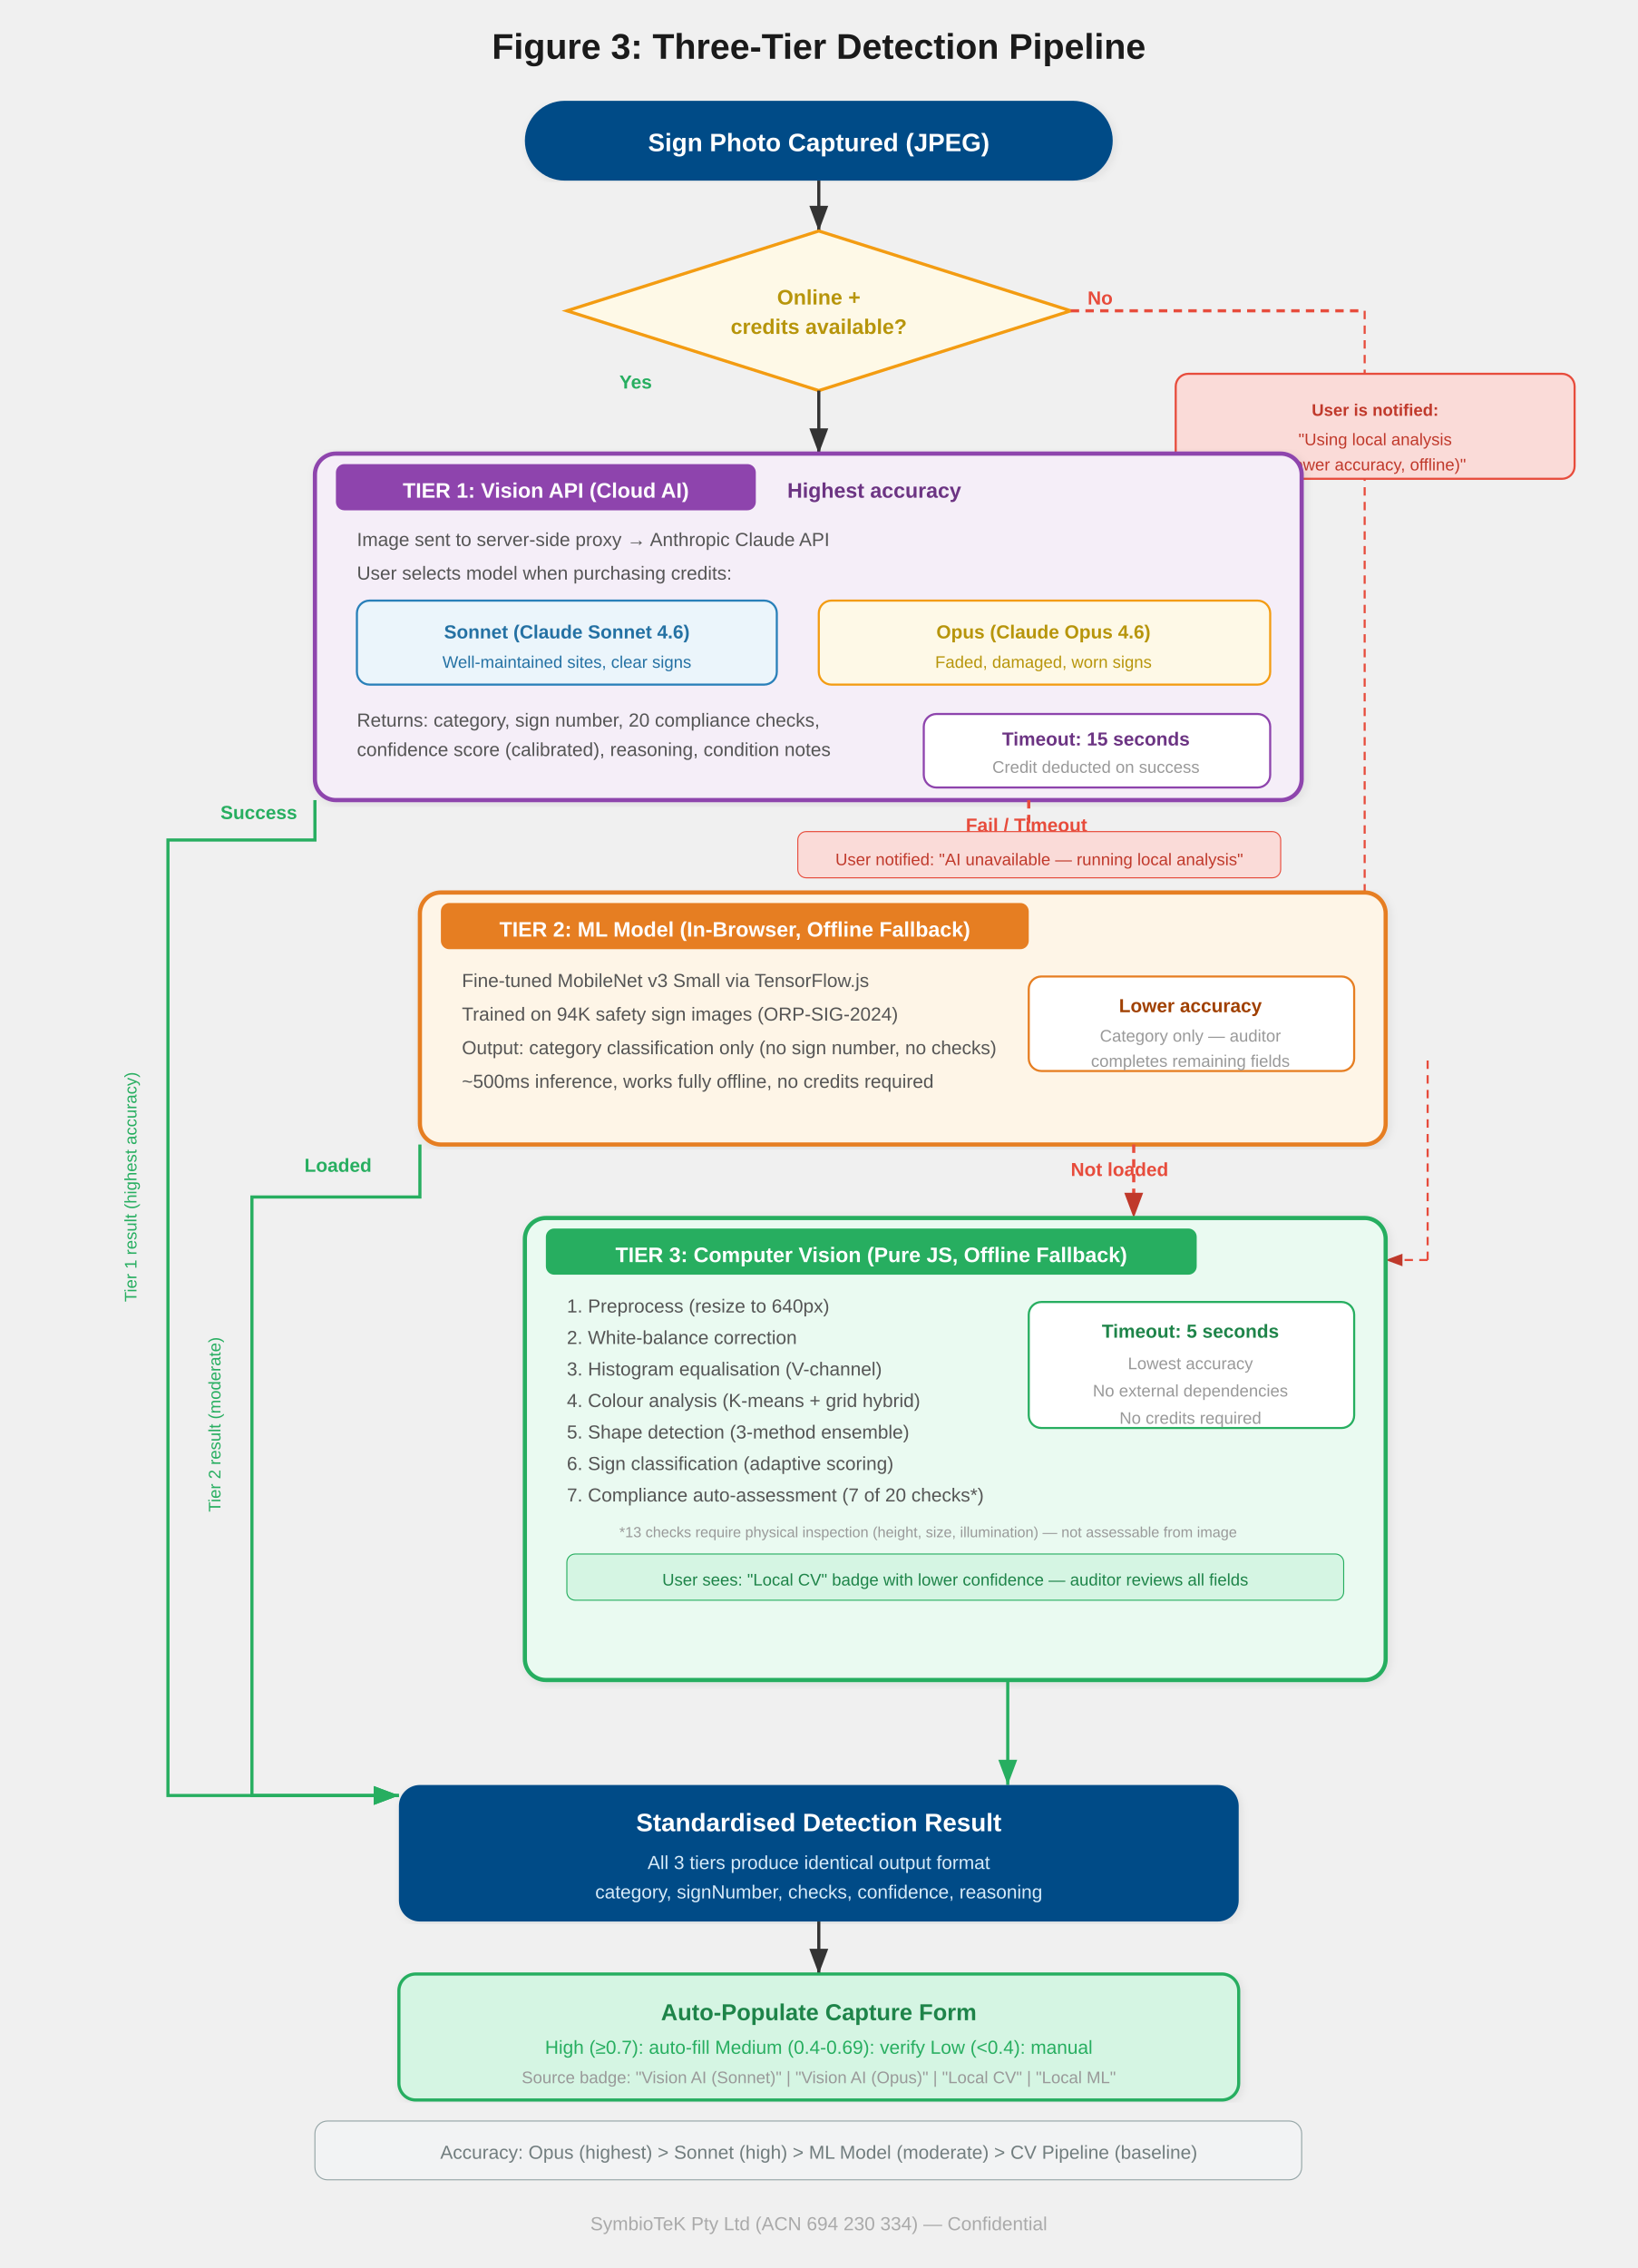
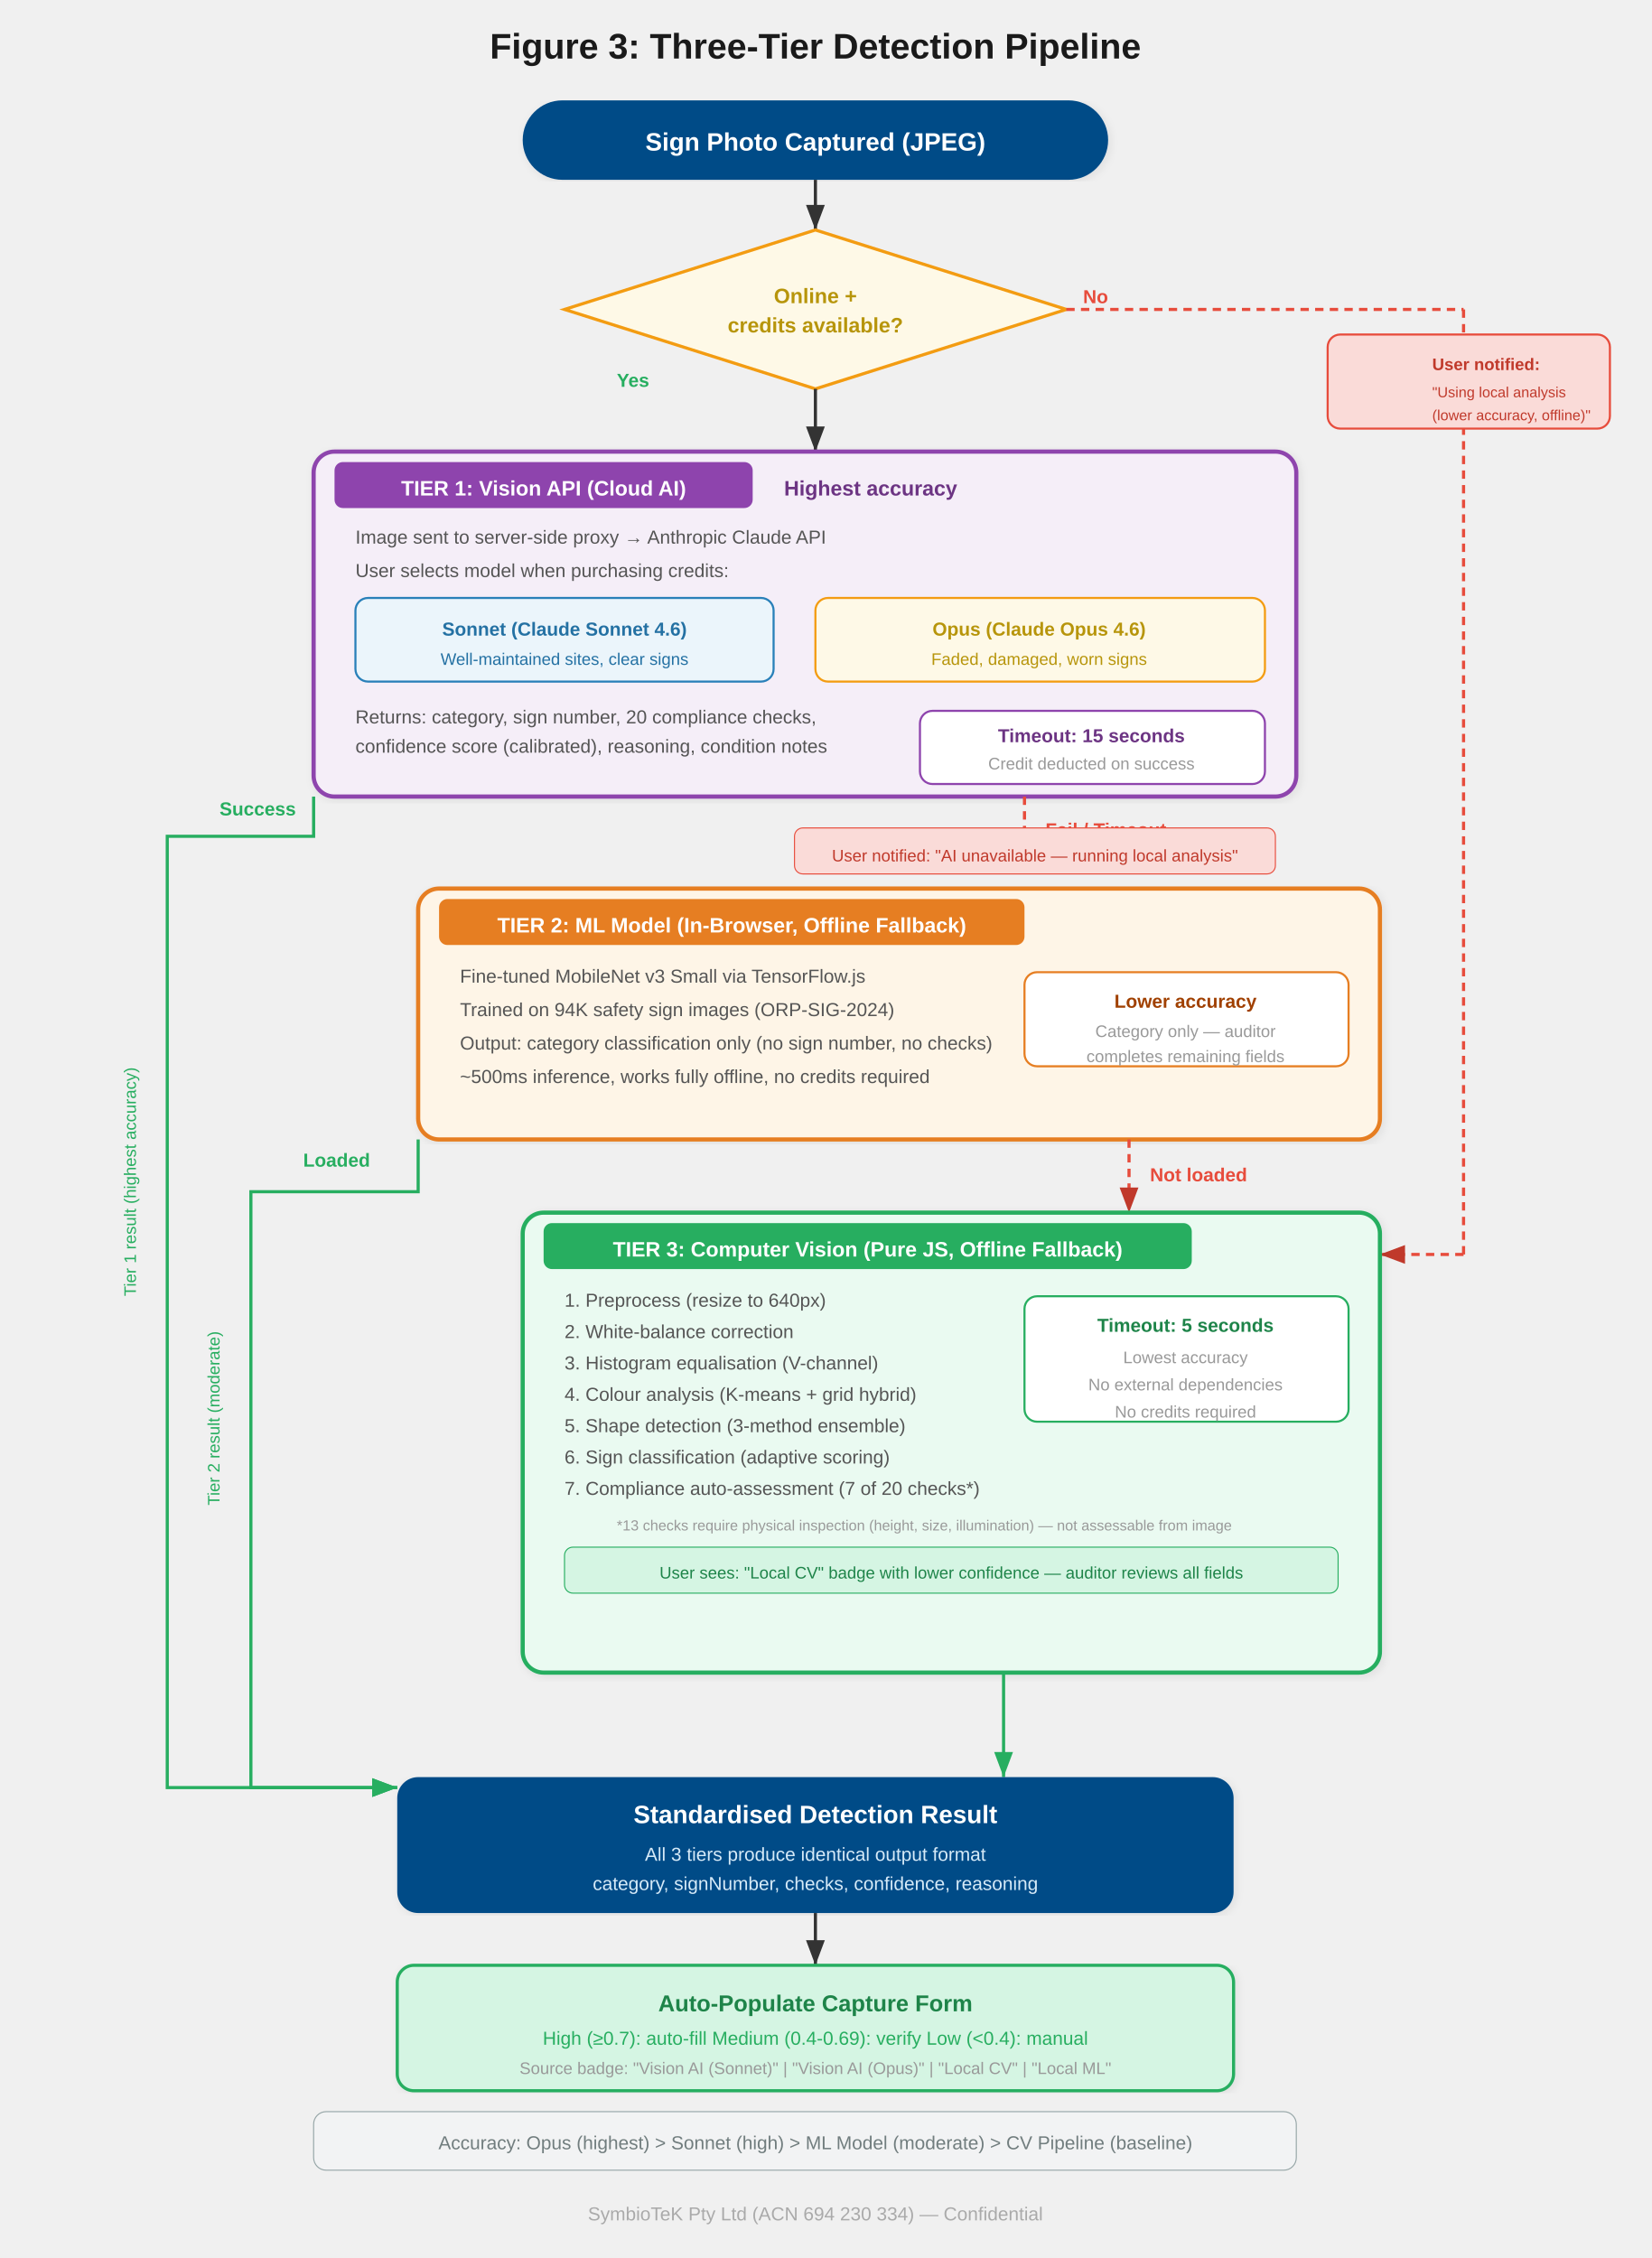
- <svg xmlns="http://www.w3.org/2000/svg" viewBox="0 0 780 1080" font-family="'Segoe UI', Arial, sans-serif">
+ <svg xmlns="http://www.w3.org/2000/svg" viewBox="0 0 790 1080" font-family="'Segoe UI', Arial, sans-serif">
  <defs>
    <marker id="a" markerWidth="8" markerHeight="6" refX="8" refY="3" orient="auto">
      <path d="M0,0 L8,3 L0,6" fill="#333" />
    </marker>
    <marker id="aR" markerWidth="8" markerHeight="6" refX="8" refY="3" orient="auto">
      <path d="M0,0 L8,3 L0,6" fill="#C0392B" />
    </marker>
    <marker id="aG" markerWidth="8" markerHeight="6" refX="8" refY="3" orient="auto">
      <path d="M0,0 L8,3 L0,6" fill="#27AE60" />
    </marker>
    <filter id="s" x="-2%" y="-2%" width="104%" height="104%">
      <feDropShadow dx="1" dy="1" stdDeviation="2" flood-opacity="0.08" />
    </filter>
  </defs>
  <text x="390" y="28" text-anchor="middle" font-size="17" font-weight="700" fill="#1a1a1a">Figure 3: Three-Tier Detection Pipeline</text>
  <rect x="250" y="48" width="280" height="38" rx="19" fill="#004B87" filter="url(#s)" />
  <text x="390" y="72" text-anchor="middle" font-size="12" font-weight="600" fill="#fff">Sign Photo Captured (JPEG)</text>
  <line x1="390" y1="86" x2="390" y2="110" stroke="#333" stroke-width="1.5" marker-end="url(#a)" />
  <polygon points="390,110 510,148 390,186 270,148" fill="#FEF9E7" stroke="#F39C12" stroke-width="1.5" />
  <text x="390" y="145" text-anchor="middle" font-size="10" font-weight="600" fill="#B7950B">Online +</text>
  <text x="390" y="159" text-anchor="middle" font-size="10" font-weight="600" fill="#B7950B">credits available?</text>
  <text x="295" y="185" font-size="9" font-weight="600" fill="#27AE60">Yes</text>
  <line x1="390" y1="186" x2="390" y2="216" stroke="#333" stroke-width="1.5" marker-end="url(#a)" />
  <text x="518" y="145" font-size="9" font-weight="600" fill="#E74C3C">No</text>
-   <line x1="510" y1="148" x2="650" y2="148" stroke="#E74C3C" stroke-width="1.5" stroke-dasharray="4,3" />
-   <line x1="650" y1="148" x2="650" y2="505" stroke="#E74C3C" stroke-width="1" stroke-dasharray="4,3" />
-   <rect x="560" y="178" width="190" height="50" rx="6" fill="#FADBD8" stroke="#E74C3C" stroke-width="1" />
-   <text x="655" y="198" text-anchor="middle" font-size="8" font-weight="600" fill="#C0392B">User is notified:</text>
-   <text x="655" y="212" text-anchor="middle" font-size="8" fill="#C0392B">"Using local analysis</text>
-   <text x="655" y="224" text-anchor="middle" font-size="8" fill="#C0392B">(lower accuracy, offline)"</text>
+   <line x1="510" y1="148" x2="700" y2="148" stroke="#E74C3C" stroke-width="1.5" stroke-dasharray="4,3" />
+   <line x1="700" y1="148" x2="700" y2="600" stroke="#E74C3C" stroke-width="1.5" stroke-dasharray="4,3" />
+   <line x1="700" y1="600" x2="660" y2="600" stroke="#E74C3C" stroke-width="1.5" stroke-dasharray="4,3" marker-end="url(#aR)" />
+   <rect x="635" y="160" width="135" height="45" rx="6" fill="#FADBD8" stroke="#E74C3C" stroke-width="1" />
+   <text x="685" y="177" font-size="8" font-weight="600" fill="#C0392B">User notified:</text>
+   <text x="685" y="190" font-size="7" fill="#C0392B">"Using local analysis</text>
+   <text x="685" y="201" font-size="7" fill="#C0392B">(lower accuracy, offline)"</text>
  <rect x="150" y="216" width="470" height="165" rx="10" fill="#F5EEF8" stroke="#8E44AD" stroke-width="2" filter="url(#s)" />
  <rect x="160" y="221" width="200" height="22" rx="4" fill="#8E44AD" />
  <text x="260" y="237" text-anchor="middle" font-size="10" font-weight="700" fill="#fff">TIER 1: Vision API (Cloud AI)</text>
  <text x="375" y="237" font-size="10" font-weight="600" fill="#6C3483">Highest accuracy</text>
  <text x="170" y="260" font-size="9" fill="#555">Image sent to server-side proxy → Anthropic Claude API</text>
  <text x="170" y="276" font-size="9" fill="#555">User selects model when purchasing credits:</text>
  <rect x="170" y="286" width="200" height="40" rx="6" fill="#EBF5FB" stroke="#2980B9" stroke-width="1" />
  <text x="270" y="304" text-anchor="middle" font-size="9" font-weight="700" fill="#2471A3">Sonnet (Claude Sonnet 4.6)</text>
  <text x="270" y="318" text-anchor="middle" font-size="8" fill="#2471A3">Well-maintained sites, clear signs</text>
  <rect x="390" y="286" width="215" height="40" rx="6" fill="#FEF9E7" stroke="#F39C12" stroke-width="1" />
  <text x="497" y="304" text-anchor="middle" font-size="9" font-weight="700" fill="#B7950B">Opus (Claude Opus 4.6)</text>
  <text x="497" y="318" text-anchor="middle" font-size="8" fill="#B7950B">Faded, damaged, worn signs</text>
  <text x="170" y="346" font-size="9" fill="#555">Returns: category, sign number, 20 compliance checks,</text>
  <text x="170" y="360" font-size="9" fill="#555">confidence score (calibrated), reasoning, condition notes</text>
  <rect x="440" y="340" width="165" height="35" rx="6" fill="#fff" stroke="#8E44AD" stroke-width="1" />
  <text x="522" y="355" text-anchor="middle" font-size="9" font-weight="600" fill="#6C3483">Timeout: 15 seconds</text>
  <text x="522" y="368" text-anchor="middle" font-size="8" fill="#999">Credit deducted on success</text>
  <text x="105" y="390" font-size="9" font-weight="600" fill="#27AE60">Success</text>
  <path d="M150,381 L150,400 L80,400 L80,855 L190,855" stroke="#27AE60" stroke-width="1.5" fill="none" marker-end="url(#aG)" />
  <text x="65" y="620" font-size="8" fill="#27AE60" transform="rotate(-90,65,620)">Tier 1 result (highest accuracy)</text>
-   <text x="460" y="396" font-size="9" font-weight="600" fill="#E74C3C">Fail / Timeout</text>
  <line x1="490" y1="381" x2="490" y2="418" stroke="#E74C3C" stroke-width="1.5" stroke-dasharray="4,3" marker-end="url(#aR)" />
+   <text x="500" y="400" font-size="9" font-weight="600" fill="#E74C3C">Fail / Timeout</text>
  <rect x="380" y="396" width="230" height="22" rx="4" fill="#FADBD8" stroke="#E74C3C" stroke-width="0.5" />
  <text x="495" y="412" text-anchor="middle" font-size="8" fill="#C0392B">User notified: "AI unavailable — running local analysis"</text>
  <rect x="200" y="425" width="460" height="120" rx="10" fill="#FEF5E7" stroke="#E67E22" stroke-width="2" filter="url(#s)" />
  <rect x="210" y="430" width="280" height="22" rx="4" fill="#E67E22" />
  <text x="350" y="446" text-anchor="middle" font-size="10" font-weight="700" fill="#fff">TIER 2: ML Model (In-Browser, Offline Fallback)</text>
  <text x="220" y="470" font-size="9" fill="#555">Fine-tuned MobileNet v3 Small via TensorFlow.js</text>
  <text x="220" y="486" font-size="9" fill="#555">Trained on 94K safety sign images (ORP-SIG-2024)</text>
  <text x="220" y="502" font-size="9" fill="#555">Output: category classification only (no sign number, no checks)</text>
  <text x="220" y="518" font-size="9" fill="#555">~500ms inference, works fully offline, no credits required</text>
  <rect x="490" y="465" width="155" height="45" rx="6" fill="#fff" stroke="#E67E22" stroke-width="1" />
  <text x="567" y="482" text-anchor="middle" font-size="9" font-weight="600" fill="#A04000">Lower accuracy</text>
  <text x="567" y="496" text-anchor="middle" font-size="8" fill="#999">Category only — auditor</text>
  <text x="567" y="508" text-anchor="middle" font-size="8" fill="#999">completes remaining fields</text>
-   <text x="510" y="560" font-size="9" font-weight="600" fill="#E74C3C">Not loaded</text>
  <line x1="540" y1="545" x2="540" y2="580" stroke="#E74C3C" stroke-width="1.5" stroke-dasharray="4,3" marker-end="url(#aR)" />
+   <text x="550" y="565" font-size="9" font-weight="600" fill="#E74C3C">Not loaded</text>
  <text x="145" y="558" font-size="9" font-weight="600" fill="#27AE60">Loaded</text>
  <path d="M200,545 L200,570 L120,570 L120,855 L190,855" stroke="#27AE60" stroke-width="1.5" fill="none" marker-end="url(#aG)" />
  <text x="105" y="720" font-size="8" fill="#27AE60" transform="rotate(-90,105,720)">Tier 2 result (moderate)</text>
-   <line x1="680" y1="505" x2="680" y2="600" stroke="#E74C3C" stroke-width="1" stroke-dasharray="4,3" />
-   <line x1="680" y1="600" x2="660" y2="600" stroke="#E74C3C" stroke-width="1" stroke-dasharray="4,3" marker-end="url(#aR)" />
  <rect x="250" y="580" width="410" height="220" rx="10" fill="#EAFAF1" stroke="#27AE60" stroke-width="2" filter="url(#s)" />
  <rect x="260" y="585" width="310" height="22" rx="4" fill="#27AE60" />
  <text x="415" y="601" text-anchor="middle" font-size="10" font-weight="700" fill="#fff">TIER 3: Computer Vision (Pure JS, Offline Fallback)</text>
  <text x="270" y="625" font-size="9" fill="#555">1. Preprocess (resize to 640px)</text>
  <text x="270" y="640" font-size="9" fill="#555">2. White-balance correction</text>
  <text x="270" y="655" font-size="9" fill="#555">3. Histogram equalisation (V-channel)</text>
  <text x="270" y="670" font-size="9" fill="#555">4. Colour analysis (K-means + grid hybrid)</text>
  <text x="270" y="685" font-size="9" fill="#555">5. Shape detection (3-method ensemble)</text>
  <text x="270" y="700" font-size="9" fill="#555">6. Sign classification (adaptive scoring)</text>
  <text x="270" y="715" font-size="9" fill="#555">7. Compliance auto-assessment (7 of 20 checks*)</text>
  <text x="295" y="732" font-size="7" fill="#999">*13 checks require physical inspection (height, size, illumination) — not assessable from image</text>
  <rect x="490" y="620" width="155" height="60" rx="6" fill="#fff" stroke="#27AE60" stroke-width="1" />
  <text x="567" y="637" text-anchor="middle" font-size="9" font-weight="600" fill="#1E8449">Timeout: 5 seconds</text>
  <text x="567" y="652" text-anchor="middle" font-size="8" fill="#999">Lowest accuracy</text>
  <text x="567" y="665" text-anchor="middle" font-size="8" fill="#999">No external dependencies</text>
  <text x="567" y="678" text-anchor="middle" font-size="8" fill="#999">No credits required</text>
  <rect x="270" y="740" width="370" height="22" rx="4" fill="#D5F5E3" stroke="#27AE60" stroke-width="0.5" />
  <text x="455" y="755" text-anchor="middle" font-size="8" fill="#1E8449">User sees: "Local CV" badge with lower confidence — auditor reviews all fields</text>
  <line x1="480" y1="800" x2="480" y2="850" stroke="#27AE60" stroke-width="1.5" marker-end="url(#aG)" />
  <rect x="190" y="850" width="400" height="65" rx="10" fill="#004B87" filter="url(#s)" />
  <text x="390" y="872" text-anchor="middle" font-size="12" font-weight="700" fill="#fff">Standardised Detection Result</text>
  <text x="390" y="890" text-anchor="middle" font-size="9" fill="#D6EAF8">All 3 tiers produce identical output format</text>
  <text x="390" y="904" text-anchor="middle" font-size="9" fill="#D6EAF8">category, signNumber, checks, confidence, reasoning</text>
  <line x1="390" y1="915" x2="390" y2="940" stroke="#333" stroke-width="1.5" marker-end="url(#a)" />
  <rect x="190" y="940" width="400" height="60" rx="8" fill="#D5F5E3" stroke="#27AE60" stroke-width="1.5" filter="url(#s)" />
  <text x="390" y="962" text-anchor="middle" font-size="11" font-weight="600" fill="#1E8449">Auto-Populate Capture Form</text>
  <text x="390" y="978" text-anchor="middle" font-size="9" fill="#27AE60">High (≥0.7): auto-fill   Medium (0.4-0.69): verify   Low (&lt;0.4): manual</text>
  <text x="390" y="992" text-anchor="middle" font-size="8" fill="#999">Source badge: "Vision AI (Sonnet)" | "Vision AI (Opus)" | "Local CV" | "Local ML"</text>
  <rect x="150" y="1010" width="470" height="28" rx="6" fill="#F2F3F4" stroke="#95A5A6" stroke-width="0.5" />
  <text x="390" y="1028" text-anchor="middle" font-size="9" fill="#717D7E">Accuracy: Opus (highest) &gt; Sonnet (high) &gt; ML Model (moderate) &gt; CV Pipeline (baseline)</text>
  <text x="390" y="1062" text-anchor="middle" font-size="9" fill="#aaa">SymbioTeK Pty Ltd (ACN 694 230 334) — Confidential</text>
</svg>
